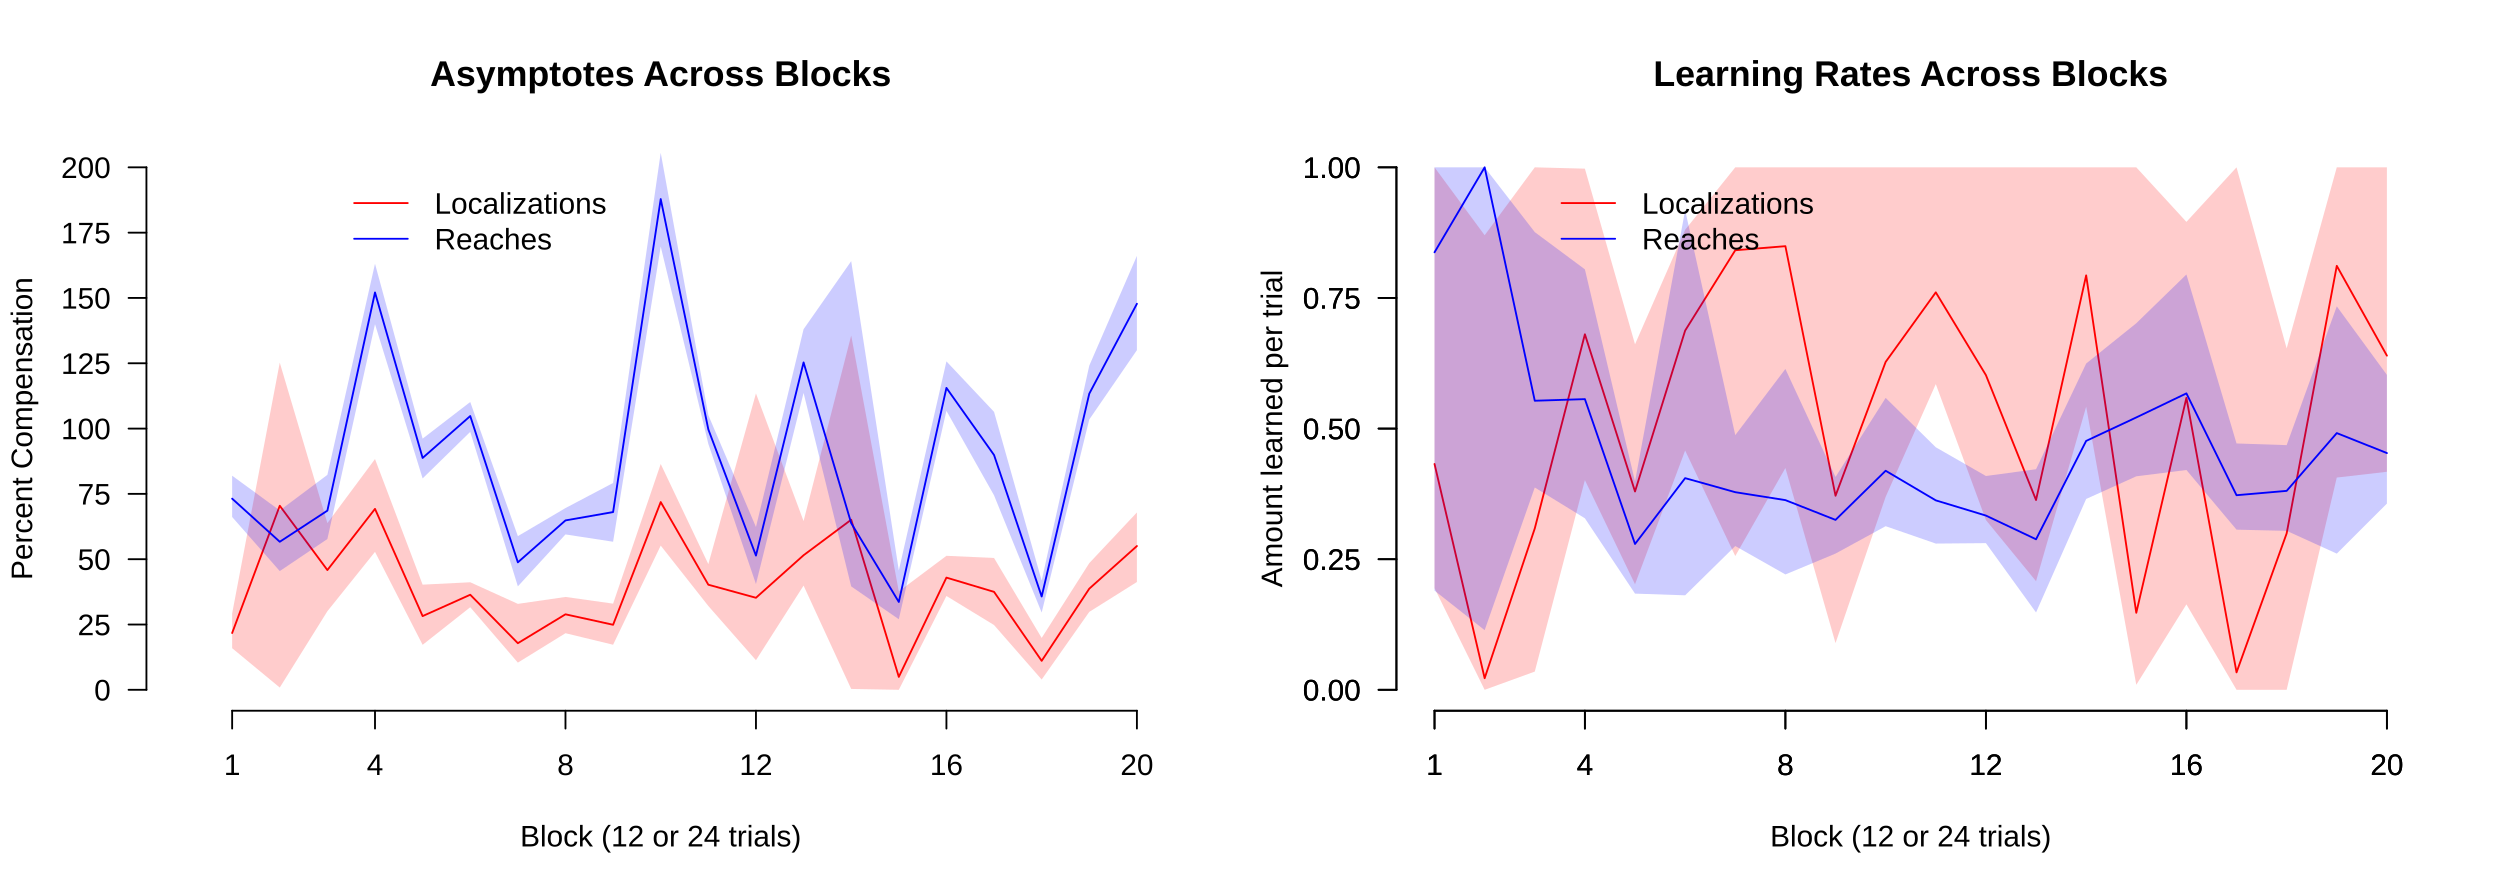
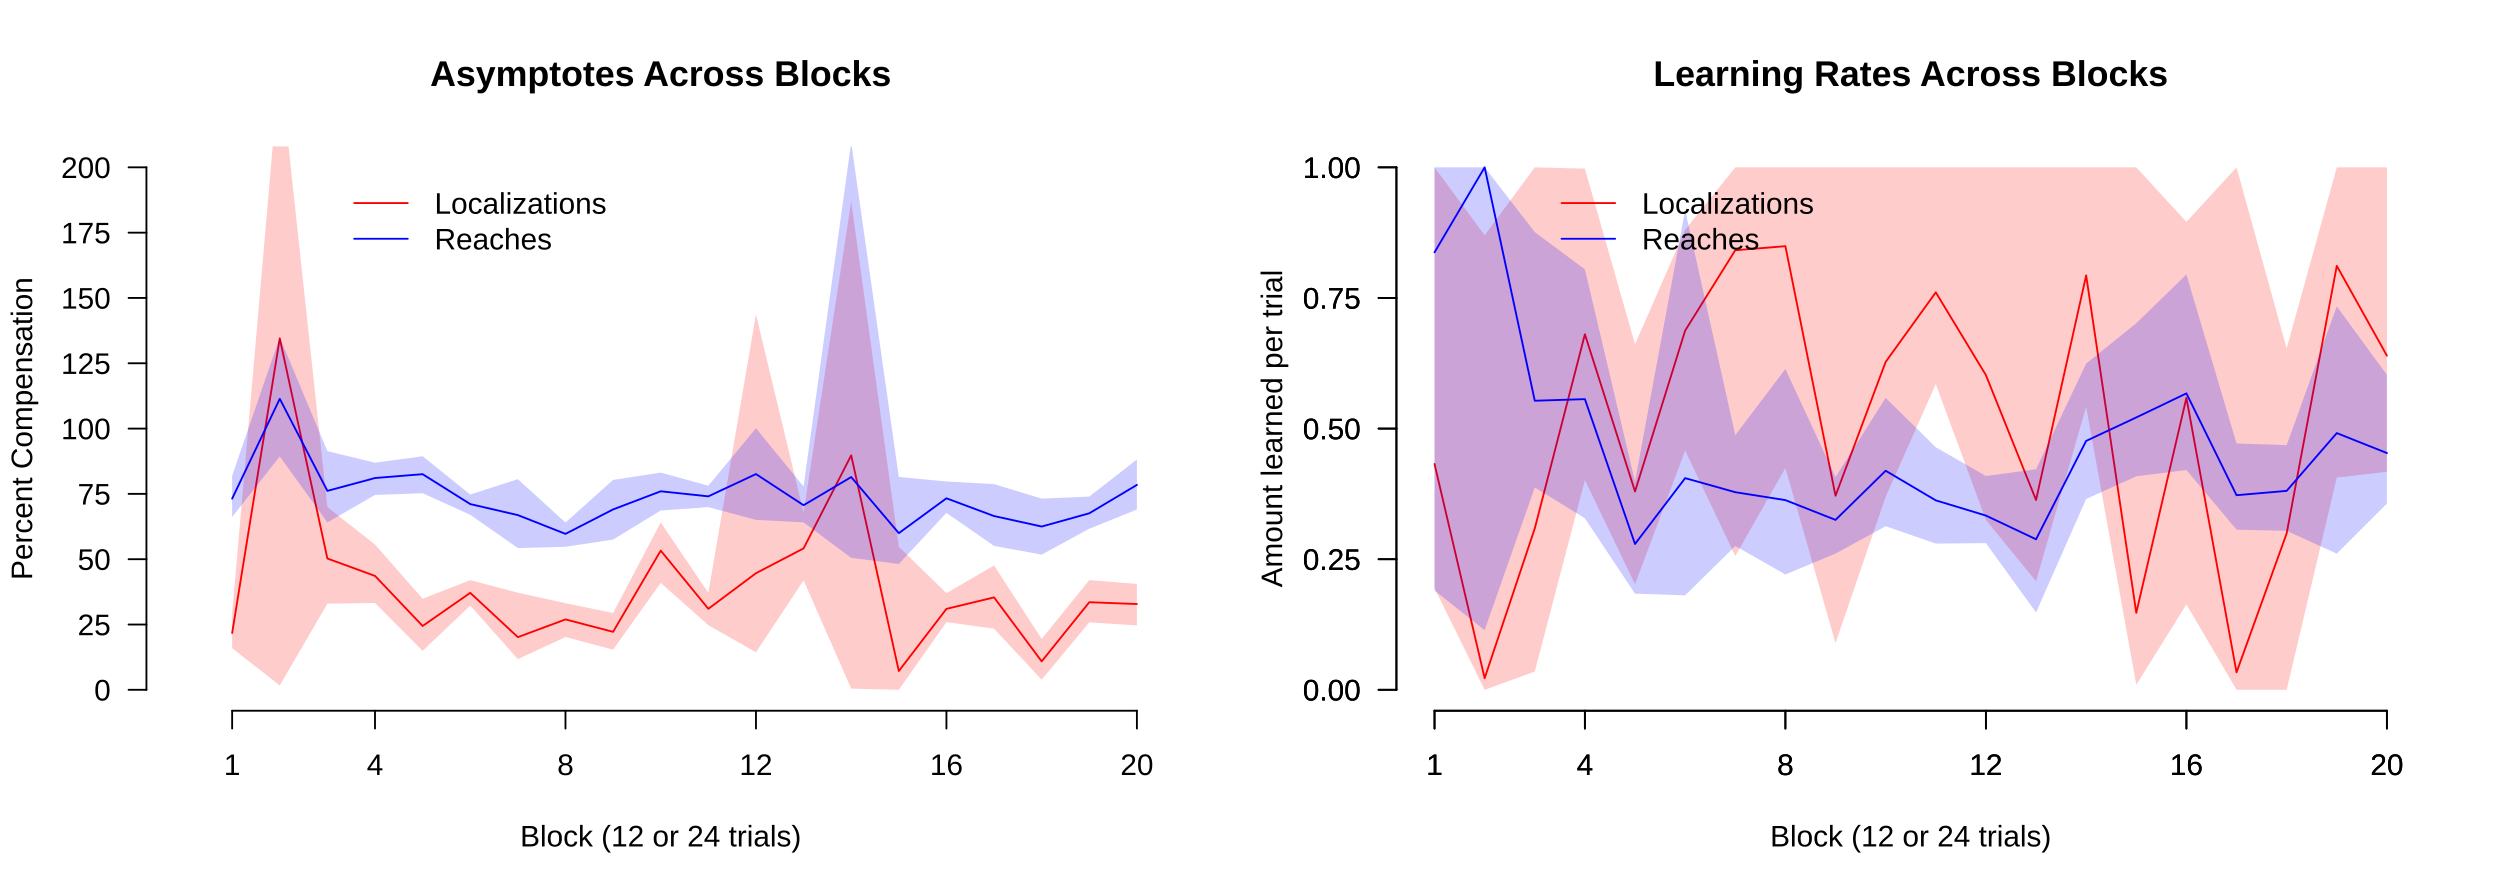
<svg xmlns="http://www.w3.org/2000/svg" class="svglite" width="1008.00pt" height="360.00pt" viewBox="0 0 1008.00 360.00" version="1.1" id="svg259">
  <defs id="defs4">
    <style type="text/css" id="style2">
    .svglite line, .svglite polyline, .svglite polygon, .svglite path, .svglite rect, .svglite circle {
      fill: none;
      stroke: #000000;
      stroke-linecap: round;
      stroke-linejoin: round;
      stroke-miterlimit: 10.00;
    }
    .svglite text {
      white-space: pre;
    }
  </style>
  </defs>
  <defs id="defs11">
    <clipPath id="cpMC4wMHwxMDA4LjAwfDAuMDB8MzYwLjAw">
      <rect x="0.00" y="0.00" width="1008.00" height="360.00" id="rect8" />
    </clipPath>
  </defs>
  <g clip-path="url(#cpMC4wMHwxMDA4LjAwfDAuMDB8MzYwLjAw)" id="g13" />
  <defs id="defs18">
    <clipPath id="cpNTkuMDR8NDczLjc2fDU5LjA0fDI4Ni41Ng==">
      <rect x="59.04" y="59.04" width="414.72" height="227.52" id="rect15" />
    </clipPath>
  </defs>
  <g clip-path="url(#cpNTkuMDR8NDczLjc2fDU5LjA0fDI4Ni41Ng==)" id="g22">
-     <polyline points="93.60,255.23 112.80,203.92 132.00,229.85 151.20,205.18 170.40,248.41 189.60,239.80 208.80,259.34 228.00,247.69 247.20,251.91 266.40,202.43 285.60,235.76 304.80,241.02 324.00,223.87 343.20,209.55 362.40,272.92 381.60,232.89 400.80,238.64 420.00,266.45 439.20,237.35 458.40,220.16 " style="stroke-width: 0.75; stroke: #FF0000;" id="polyline20" />
+     <polyline points="93.60,255.23 112.80,136.44 132.00,225.20 151.20,232.21 170.40,252.39 189.60,239.03 208.80,256.90 228.00,249.75 247.20,254.76 266.40,222.01 285.60,245.47 304.80,231.12 324.00,221.11 343.20,183.60 362.40,270.56 381.60,245.50 400.80,240.87 420.00,266.67 439.20,242.81 458.40,243.55 " style="stroke-width: 0.75; stroke: #FF0000;" id="polyline20" />
  </g>
  <defs id="defs27">
    <clipPath id="cpMC4wMHw1MDQuMDB8MC4wMHwzNjAuMDA=">
      <rect x="0.00" y="0.00" width="504.00" height="360.00" id="rect24" />
    </clipPath>
  </defs>
  <g clip-path="url(#cpMC4wMHw1MDQuMDB8MC4wMHwzNjAuMDA=)" id="g35">
    <text x="266.40" y="34.67" text-anchor="middle" style="font-size: 14.40px; font-weight: bold; font-family: &quot;Arial&quot;;" textLength="185.86px" lengthAdjust="spacingAndGlyphs" id="text29">Asymptotes Across Blocks</text>
    <text x="266.40" y="341.28" text-anchor="middle" style="font-size: 12.00px; font-family: &quot;Arial&quot;;" textLength="113.39px" lengthAdjust="spacingAndGlyphs" id="text31">Block (12 or 24 trials)</text>
    <text transform="translate(12.96,172.80) rotate(-90)" text-anchor="middle" style="font-size: 12.00px; font-family: &quot;Arial&quot;;" textLength="122.09px" lengthAdjust="spacingAndGlyphs" id="text33">Percent Compensation</text>
  </g>
  <g clip-path="url(#cpMC4wMHwxMDA4LjAwfDAuMDB8MzYwLjAw)" id="g101">
    <line x1="93.60" y1="286.56" x2="458.40" y2="286.56" style="stroke-width: 0.75;" id="line37" />
    <line x1="93.60" y1="286.56" x2="93.60" y2="293.76" style="stroke-width: 0.75;" id="line39" />
    <line x1="151.20" y1="286.56" x2="151.20" y2="293.76" style="stroke-width: 0.75;" id="line41" />
    <line x1="228.00" y1="286.56" x2="228.00" y2="293.76" style="stroke-width: 0.75;" id="line43" />
    <line x1="304.80" y1="286.56" x2="304.80" y2="293.76" style="stroke-width: 0.75;" id="line45" />
    <line x1="381.60" y1="286.56" x2="381.60" y2="293.76" style="stroke-width: 0.75;" id="line47" />
    <line x1="458.40" y1="286.56" x2="458.40" y2="293.76" style="stroke-width: 0.75;" id="line49" />
    <text x="93.60" y="312.48" text-anchor="middle" style="font-size: 12.00px; font-family: &quot;Arial&quot;;" textLength="6.67px" lengthAdjust="spacingAndGlyphs" id="text51">1</text>
    <text x="151.20" y="312.48" text-anchor="middle" style="font-size: 12.00px; font-family: &quot;Arial&quot;;" textLength="6.67px" lengthAdjust="spacingAndGlyphs" id="text53">4</text>
    <text x="228.00" y="312.48" text-anchor="middle" style="font-size: 12.00px; font-family: &quot;Arial&quot;;" textLength="6.67px" lengthAdjust="spacingAndGlyphs" id="text55">8</text>
    <text x="304.80" y="312.48" text-anchor="middle" style="font-size: 12.00px; font-family: &quot;Arial&quot;;" textLength="13.35px" lengthAdjust="spacingAndGlyphs" id="text57">12</text>
    <text x="381.60" y="312.48" text-anchor="middle" style="font-size: 12.00px; font-family: &quot;Arial&quot;;" textLength="13.35px" lengthAdjust="spacingAndGlyphs" id="text59">16</text>
    <text x="458.40" y="312.48" text-anchor="middle" style="font-size: 12.00px; font-family: &quot;Arial&quot;;" textLength="13.35px" lengthAdjust="spacingAndGlyphs" id="text61">20</text>
    <line x1="59.04" y1="278.13" x2="59.04" y2="67.47" style="stroke-width: 0.75;" id="line63" />
    <line x1="59.04" y1="278.13" x2="51.84" y2="278.13" style="stroke-width: 0.75;" id="line65" />
    <line x1="59.04" y1="251.80" x2="51.84" y2="251.80" style="stroke-width: 0.75;" id="line67" />
    <line x1="59.04" y1="225.47" x2="51.84" y2="225.47" style="stroke-width: 0.75;" id="line69" />
    <line x1="59.04" y1="199.13" x2="51.84" y2="199.13" style="stroke-width: 0.75;" id="line71" />
    <line x1="59.04" y1="172.80" x2="51.84" y2="172.80" style="stroke-width: 0.75;" id="line73" />
    <line x1="59.04" y1="146.47" x2="51.84" y2="146.47" style="stroke-width: 0.75;" id="line75" />
    <line x1="59.04" y1="120.13" x2="51.84" y2="120.13" style="stroke-width: 0.75;" id="line77" />
    <line x1="59.04" y1="93.80" x2="51.84" y2="93.80" style="stroke-width: 0.75;" id="line79" />
    <line x1="59.04" y1="67.47" x2="51.84" y2="67.47" style="stroke-width: 0.75;" id="line81" />
    <text x="44.64" y="282.43" text-anchor="end" style="font-size: 12.00px; font-family: &quot;Arial&quot;;" textLength="6.67px" lengthAdjust="spacingAndGlyphs" id="text83">0</text>
    <text x="44.64" y="256.10" text-anchor="end" style="font-size: 12.00px; font-family: &quot;Arial&quot;;" textLength="13.35px" lengthAdjust="spacingAndGlyphs" id="text85">25</text>
    <text x="44.64" y="229.77" text-anchor="end" style="font-size: 12.00px; font-family: &quot;Arial&quot;;" textLength="13.35px" lengthAdjust="spacingAndGlyphs" id="text87">50</text>
    <text x="44.64" y="203.43" text-anchor="end" style="font-size: 12.00px; font-family: &quot;Arial&quot;;" textLength="13.35px" lengthAdjust="spacingAndGlyphs" id="text89">75</text>
    <text x="44.64" y="177.10" text-anchor="end" style="font-size: 12.00px; font-family: &quot;Arial&quot;;" textLength="20.02px" lengthAdjust="spacingAndGlyphs" id="text91">100</text>
    <text x="44.64" y="150.77" text-anchor="end" style="font-size: 12.00px; font-family: &quot;Arial&quot;;" textLength="20.02px" lengthAdjust="spacingAndGlyphs" id="text93">125</text>
    <text x="44.64" y="124.43" text-anchor="end" style="font-size: 12.00px; font-family: &quot;Arial&quot;;" textLength="20.02px" lengthAdjust="spacingAndGlyphs" id="text95">150</text>
    <text x="44.64" y="98.10" text-anchor="end" style="font-size: 12.00px; font-family: &quot;Arial&quot;;" textLength="20.02px" lengthAdjust="spacingAndGlyphs" id="text97">175</text>
    <text x="44.64" y="71.77" text-anchor="end" style="font-size: 12.00px; font-family: &quot;Arial&quot;;" textLength="20.02px" lengthAdjust="spacingAndGlyphs" id="text99">200</text>
  </g>
  <g clip-path="url(#cpNTkuMDR8NDczLjc2fDU5LjA0fDI4Ni41Ng==)" id="g117">
-     <polygon points="93.60,261.35 112.80,277.22 132.00,246.45 151.20,222.51 170.40,259.99 189.60,244.83 208.80,267.17 228.00,255.31 247.20,259.96 266.40,219.98 285.60,244.33 304.80,266.20 324.00,236.11 343.20,277.78 362.40,278.13 381.60,240.30 400.80,252.02 420.00,273.99 439.20,246.71 458.40,234.66 458.40,206.62 439.20,227.04 420.00,257.22 400.80,224.98 381.60,224.10 362.40,238.47 343.20,135.26 324.00,210.09 304.80,158.63 285.60,227.45 266.40,187.08 247.20,243.39 228.00,240.69 208.80,243.48 189.60,234.77 170.40,235.73 151.20,185.09 132.00,210.92 112.80,146.21 93.60,247.36 " style="stroke-width: 0.75; stroke: none; fill: #FF0000; fill-opacity: 0.20;" id="polygon103" />
-     <polyline points="93.60,201.06 112.80,218.44 132.00,205.89 151.20,117.92 170.40,184.64 189.60,167.75 208.80,226.73 228.00,209.83 247.20,206.46 266.40,80.26 285.60,173.14 304.80,224.00 324.00,146.13 343.20,210.93 362.40,242.71 381.60,156.40 400.80,183.47 420.00,240.51 439.20,158.72 458.40,122.48 " style="stroke-width: 0.75; stroke: #0000FF;" id="polyline105" />
-     <polygon points="93.60,208.45 112.80,230.26 132.00,217.33 151.20,130.71 170.40,192.90 189.60,174.12 208.80,236.43 228.00,215.48 247.20,218.43 266.40,99.40 285.60,178.98 304.80,235.49 324.00,158.42 343.20,236.44 362.40,249.68 381.60,165.66 400.80,199.73 420.00,246.98 439.20,169.13 458.40,141.18 458.40,103.17 439.20,147.41 420.00,234.08 400.80,166.06 381.60,145.70 362.40,230.01 343.20,105.30 324.00,132.74 304.80,212.50 285.60,167.37 266.40,61.61 247.20,194.73 228.00,204.85 208.80,216.17 189.60,162.08 170.40,176.86 151.20,106.34 132.00,191.46 112.80,205.82 93.60,191.80 " style="stroke-width: 0.75; stroke: none; fill: #0000FF; fill-opacity: 0.20;" id="polygon107" />
+     <polygon points="93.60,261.35 112.80,276.39 132.00,243.40 151.20,243.12 170.40,262.43 189.60,244.17 208.80,265.75 228.00,256.85 247.20,261.94 266.40,235.01 285.60,252.08 304.80,263.01 324.00,233.98 343.20,277.65 362.40,278.13 381.60,250.84 400.80,253.50 420.00,274.06 439.20,250.92 458.40,252.19 458.40,235.46 439.20,233.88 420.00,257.62 400.80,227.98 381.60,239.16 362.40,220.45 343.20,81.22 324.00,206.63 304.80,126.75 285.60,239.06 266.40,210.63 247.20,247.16 228.00,243.21 208.80,238.98 189.60,233.91 170.40,241.41 151.20,219.56 132.00,204.46 112.80,26.25 93.60,247.36 " style="stroke-width: 0.75; stroke: none; fill: #FF0000; fill-opacity: 0.20;" id="polygon103" />
+     <polyline points="93.60,201.06 112.80,160.80 132.00,197.92 151.20,192.74 170.40,191.19 189.60,203.24 208.80,207.69 228.00,215.26 247.20,205.40 266.40,198.09 285.60,200.13 304.80,191.14 324.00,203.70 343.20,192.35 362.40,214.97 381.60,200.92 400.80,208.07 420.00,212.30 439.20,206.96 458.40,195.51 " style="stroke-width: 0.75; stroke: #0000FF;" id="polyline105" />
+     <polygon points="93.60,208.45 112.80,184.04 132.00,210.63 151.20,199.56 170.40,198.87 189.60,207.56 208.80,220.97 228.00,220.46 247.20,217.55 266.40,205.83 285.60,204.47 304.80,209.61 324.00,210.63 343.20,224.92 362.40,227.39 381.60,206.80 400.80,220.11 420.00,223.62 439.20,213.17 458.40,205.44 458.40,185.26 439.20,200.22 420.00,201.04 400.80,195.19 381.60,194.14 362.40,192.31 343.20,57.51 324.00,196.15 304.80,172.67 285.60,195.84 266.40,190.55 247.20,193.50 228.00,210.68 208.80,193.21 189.60,199.39 170.40,183.95 151.20,186.56 132.00,181.89 112.80,136.00 93.60,191.80 " style="stroke-width: 0.75; stroke: none; fill: #0000FF; fill-opacity: 0.20;" id="polygon107" />
    <line x1="142.80" y1="81.87" x2="164.40" y2="81.87" style="stroke-width: 0.75; stroke: #FF0000;" id="line109" />
    <line x1="142.80" y1="96.27" x2="164.40" y2="96.27" style="stroke-width: 0.75; stroke: #0000FF;" id="line111" />
    <text x="175.20" y="86.17" style="font-size: 12.00px; font-family: &quot;Arial&quot;;" textLength="69.39px" lengthAdjust="spacingAndGlyphs" id="text113">Localizations</text>
    <text x="175.20" y="100.57" style="font-size: 12.00px; font-family: &quot;Arial&quot;;" textLength="47.38px" lengthAdjust="spacingAndGlyphs" id="text115">Reaches</text>
  </g>
  <defs id="defs122">
    <clipPath id="cpNTYzLjA0fDk3Ny43Nnw1OS4wNHwyODYuNTY=">
      <rect x="563.04" y="59.04" width="414.72" height="227.52" id="rect119" />
    </clipPath>
  </defs>
  <g clip-path="url(#cpNTYzLjA0fDk3Ny43Nnw1OS4wNHwyODYuNTY=)" id="g126">
    <polyline points="578.40,187.08 598.61,273.45 618.82,213.07 639.03,134.78 659.24,198.16 679.45,133.29 699.66,100.90 719.87,99.26 740.08,199.88 760.29,145.93 780.51,117.88 800.72,151.25 820.93,201.60 841.14,111.04 861.35,247.07 881.56,160.40 901.77,271.10 921.98,215.07 942.19,107.19 962.40,143.40 " style="stroke-width: 0.75; stroke: #FF0000;" id="polyline124" />
  </g>
  <defs id="defs131">
    <clipPath id="cpNTA0LjAwfDEwMDguMDB8MC4wMHwzNjAuMDA=">
      <rect x="504.00" y="0.00" width="504.00" height="360.00" id="rect128" />
    </clipPath>
  </defs>
  <g clip-path="url(#cpNTA0LjAwfDEwMDguMDB8MC4wMHwzNjAuMDA=)" id="g139">
    <text x="770.40" y="34.67" text-anchor="middle" style="font-size: 14.40px; font-weight: bold; font-family: &quot;Arial&quot;;" textLength="207.45px" lengthAdjust="spacingAndGlyphs" id="text133">Learning Rates Across Blocks</text>
    <text x="770.40" y="341.28" text-anchor="middle" style="font-size: 12.00px; font-family: &quot;Arial&quot;;" textLength="113.39px" lengthAdjust="spacingAndGlyphs" id="text135">Block (12 or 24 trials)</text>
    <text transform="translate(516.96,172.80) rotate(-90)" text-anchor="middle" style="font-size: 12.00px; font-family: &quot;Arial&quot;;" textLength="128.07px" lengthAdjust="spacingAndGlyphs" id="text137">Amount learned per trial</text>
  </g>
  <g clip-path="url(#cpMC4wMHwxMDA4LjAwfDAuMDB8MzYwLjAw)" id="g189">
    <line x1="578.40" y1="286.56" x2="962.40" y2="286.56" style="stroke-width: 0.75;" id="line141" />
    <line x1="578.40" y1="286.56" x2="578.40" y2="293.76" style="stroke-width: 0.75;" id="line143" />
    <line x1="639.03" y1="286.56" x2="639.03" y2="293.76" style="stroke-width: 0.75;" id="line145" />
    <line x1="719.87" y1="286.56" x2="719.87" y2="293.76" style="stroke-width: 0.75;" id="line147" />
    <line x1="800.72" y1="286.56" x2="800.72" y2="293.76" style="stroke-width: 0.75;" id="line149" />
    <line x1="881.56" y1="286.56" x2="881.56" y2="293.76" style="stroke-width: 0.75;" id="line151" />
    <line x1="962.40" y1="286.56" x2="962.40" y2="293.76" style="stroke-width: 0.75;" id="line153" />
    <text x="578.40" y="312.48" text-anchor="middle" style="font-size: 12.00px; font-family: &quot;Arial&quot;;" textLength="6.67px" lengthAdjust="spacingAndGlyphs" id="text155">1</text>
    <text x="639.03" y="312.48" text-anchor="middle" style="font-size: 12.00px; font-family: &quot;Arial&quot;;" textLength="6.67px" lengthAdjust="spacingAndGlyphs" id="text157">4</text>
    <text x="719.87" y="312.48" text-anchor="middle" style="font-size: 12.00px; font-family: &quot;Arial&quot;;" textLength="6.67px" lengthAdjust="spacingAndGlyphs" id="text159">8</text>
    <text x="800.72" y="312.48" text-anchor="middle" style="font-size: 12.00px; font-family: &quot;Arial&quot;;" textLength="13.35px" lengthAdjust="spacingAndGlyphs" id="text161">12</text>
    <text x="881.56" y="312.48" text-anchor="middle" style="font-size: 12.00px; font-family: &quot;Arial&quot;;" textLength="13.35px" lengthAdjust="spacingAndGlyphs" id="text163">16</text>
    <text x="962.40" y="312.48" text-anchor="middle" style="font-size: 12.00px; font-family: &quot;Arial&quot;;" textLength="13.35px" lengthAdjust="spacingAndGlyphs" id="text165">20</text>
    <line x1="563.04" y1="278.13" x2="563.04" y2="67.47" style="stroke-width: 0.75;" id="line167" />
    <line x1="563.04" y1="278.13" x2="555.84" y2="278.13" style="stroke-width: 0.75;" id="line169" />
    <line x1="563.04" y1="225.47" x2="555.84" y2="225.47" style="stroke-width: 0.75;" id="line171" />
    <line x1="563.04" y1="172.80" x2="555.84" y2="172.80" style="stroke-width: 0.75;" id="line173" />
    <line x1="563.04" y1="120.13" x2="555.84" y2="120.13" style="stroke-width: 0.75;" id="line175" />
    <line x1="563.04" y1="67.47" x2="555.84" y2="67.47" style="stroke-width: 0.75;" id="line177" />
    <text x="548.64" y="282.43" text-anchor="end" style="font-size: 12.00px; font-family: &quot;Arial&quot;;" textLength="23.36px" lengthAdjust="spacingAndGlyphs" id="text179">0.00</text>
    <text x="548.64" y="229.77" text-anchor="end" style="font-size: 12.00px; font-family: &quot;Arial&quot;;" textLength="23.36px" lengthAdjust="spacingAndGlyphs" id="text181">0.25</text>
    <text x="548.64" y="177.10" text-anchor="end" style="font-size: 12.00px; font-family: &quot;Arial&quot;;" textLength="23.36px" lengthAdjust="spacingAndGlyphs" id="text183">0.50</text>
    <text x="548.64" y="124.43" text-anchor="end" style="font-size: 12.00px; font-family: &quot;Arial&quot;;" textLength="23.36px" lengthAdjust="spacingAndGlyphs" id="text185">0.75</text>
    <text x="548.64" y="71.77" text-anchor="end" style="font-size: 12.00px; font-family: &quot;Arial&quot;;" textLength="23.36px" lengthAdjust="spacingAndGlyphs" id="text187">1.00</text>
  </g>
  <g clip-path="url(#cpNTYzLjA0fDk3Ny43Nnw1OS4wNHwyODYuNTY=)" id="g195">
    <polygon points="578.40,237.14 598.61,278.13 618.82,270.78 639.03,193.57 659.24,235.57 679.45,181.65 699.66,224.19 719.87,188.70 740.08,259.30 760.29,200.33 780.51,154.86 800.72,209.68 820.93,234.34 841.14,163.99 861.35,276.11 881.56,243.68 901.77,278.13 921.98,278.13 942.19,192.55 962.40,190.22 962.40,67.47 942.19,67.47 921.98,140.49 901.77,67.47 881.56,89.46 861.35,67.47 841.14,67.47 820.93,67.47 800.72,67.47 780.51,67.47 760.29,67.47 740.08,67.47 719.87,67.47 699.66,67.47 679.45,92.65 659.24,138.82 639.03,68.00 618.82,67.47 598.61,94.85 578.40,67.47 " style="stroke-width: 0.75; stroke: none; fill: #FF0000; fill-opacity: 0.20;" id="polygon191" />
    <polyline points="578.40,101.73 598.61,67.47 618.82,161.58 639.03,160.93 659.24,219.33 679.45,192.79 699.66,198.45 719.87,201.65 740.08,209.62 760.29,189.81 780.51,201.75 800.72,207.88 820.93,217.44 841.14,177.77 861.35,168.31 881.56,158.61 901.77,199.67 921.98,197.92 942.19,174.62 962.40,182.68 " style="stroke-width: 0.75; stroke: #0000FF;" id="polyline193" />
  </g>
  <g clip-path="url(#cpMC4wMHwxMDA4LjAwfDAuMDB8MzYwLjAw)" id="g245">
    <line x1="578.40" y1="286.56" x2="962.40" y2="286.56" style="stroke-width: 0.75;" id="line197" />
    <line x1="578.40" y1="286.56" x2="578.40" y2="293.76" style="stroke-width: 0.75;" id="line199" />
    <line x1="639.03" y1="286.56" x2="639.03" y2="293.76" style="stroke-width: 0.75;" id="line201" />
    <line x1="719.87" y1="286.56" x2="719.87" y2="293.76" style="stroke-width: 0.75;" id="line203" />
    <line x1="800.72" y1="286.56" x2="800.72" y2="293.76" style="stroke-width: 0.75;" id="line205" />
    <line x1="881.56" y1="286.56" x2="881.56" y2="293.76" style="stroke-width: 0.75;" id="line207" />
    <line x1="962.40" y1="286.56" x2="962.40" y2="293.76" style="stroke-width: 0.75;" id="line209" />
    <text x="578.40" y="312.48" text-anchor="middle" style="font-size: 12.00px; font-family: &quot;Arial&quot;;" textLength="6.67px" lengthAdjust="spacingAndGlyphs" id="text211">1</text>
    <text x="639.03" y="312.48" text-anchor="middle" style="font-size: 12.00px; font-family: &quot;Arial&quot;;" textLength="6.67px" lengthAdjust="spacingAndGlyphs" id="text213">4</text>
    <text x="719.87" y="312.48" text-anchor="middle" style="font-size: 12.00px; font-family: &quot;Arial&quot;;" textLength="6.67px" lengthAdjust="spacingAndGlyphs" id="text215">8</text>
    <text x="800.72" y="312.48" text-anchor="middle" style="font-size: 12.00px; font-family: &quot;Arial&quot;;" textLength="13.35px" lengthAdjust="spacingAndGlyphs" id="text217">12</text>
    <text x="881.56" y="312.48" text-anchor="middle" style="font-size: 12.00px; font-family: &quot;Arial&quot;;" textLength="13.35px" lengthAdjust="spacingAndGlyphs" id="text219">16</text>
    <text x="962.40" y="312.48" text-anchor="middle" style="font-size: 12.00px; font-family: &quot;Arial&quot;;" textLength="13.35px" lengthAdjust="spacingAndGlyphs" id="text221">20</text>
    <line x1="563.04" y1="278.13" x2="563.04" y2="67.47" style="stroke-width: 0.75;" id="line223" />
    <line x1="563.04" y1="278.13" x2="555.84" y2="278.13" style="stroke-width: 0.75;" id="line225" />
    <line x1="563.04" y1="225.47" x2="555.84" y2="225.47" style="stroke-width: 0.75;" id="line227" />
    <line x1="563.04" y1="172.80" x2="555.84" y2="172.80" style="stroke-width: 0.75;" id="line229" />
    <line x1="563.04" y1="120.13" x2="555.84" y2="120.13" style="stroke-width: 0.75;" id="line231" />
    <line x1="563.04" y1="67.47" x2="555.84" y2="67.47" style="stroke-width: 0.75;" id="line233" />
    <text x="548.64" y="282.43" text-anchor="end" style="font-size: 12.00px; font-family: &quot;Arial&quot;;" textLength="23.36px" lengthAdjust="spacingAndGlyphs" id="text235">0.00</text>
    <text x="548.64" y="229.77" text-anchor="end" style="font-size: 12.00px; font-family: &quot;Arial&quot;;" textLength="23.36px" lengthAdjust="spacingAndGlyphs" id="text237">0.25</text>
    <text x="548.64" y="177.10" text-anchor="end" style="font-size: 12.00px; font-family: &quot;Arial&quot;;" textLength="23.36px" lengthAdjust="spacingAndGlyphs" id="text239">0.50</text>
    <text x="548.64" y="124.43" text-anchor="end" style="font-size: 12.00px; font-family: &quot;Arial&quot;;" textLength="23.36px" lengthAdjust="spacingAndGlyphs" id="text241">0.75</text>
    <text x="548.64" y="71.77" text-anchor="end" style="font-size: 12.00px; font-family: &quot;Arial&quot;;" textLength="23.36px" lengthAdjust="spacingAndGlyphs" id="text243">1.00</text>
  </g>
  <g clip-path="url(#cpNTYzLjA0fDk3Ny43Nnw1OS4wNHwyODYuNTY=)" id="g257">
    <polygon points="578.40,238.13 598.61,254.09 618.82,196.56 639.03,208.98 659.24,239.35 679.45,240.03 699.66,220.16 719.87,231.62 740.08,223.20 760.29,212.16 780.51,219.17 800.72,218.99 820.93,246.95 841.14,201.18 861.35,192.05 881.56,189.50 901.77,213.56 921.98,214.04 942.19,223.22 962.40,203.04 962.40,151.16 942.19,123.51 921.98,179.48 901.77,178.80 881.56,110.67 861.35,130.33 841.14,146.58 820.93,189.19 800.72,191.92 780.51,180.34 760.29,160.43 740.08,192.31 719.87,148.76 699.66,175.45 679.45,84.74 659.24,194.13 639.03,108.60 618.82,93.59 598.61,67.47 578.40,67.47 " style="stroke-width: 0.75; stroke: none; fill: #0000FF; fill-opacity: 0.20;" id="polygon247" />
    <line x1="629.62" y1="81.87" x2="651.22" y2="81.87" style="stroke-width: 0.75; stroke: #FF0000;" id="line249" />
    <line x1="629.62" y1="96.27" x2="651.22" y2="96.27" style="stroke-width: 0.75; stroke: #0000FF;" id="line251" />
    <text x="662.02" y="86.17" style="font-size: 12.00px; font-family: &quot;Arial&quot;;" textLength="69.39px" lengthAdjust="spacingAndGlyphs" id="text253">Localizations</text>
    <text x="662.02" y="100.57" style="font-size: 12.00px; font-family: &quot;Arial&quot;;" textLength="47.38px" lengthAdjust="spacingAndGlyphs" id="text255">Reaches</text>
  </g>
</svg>
